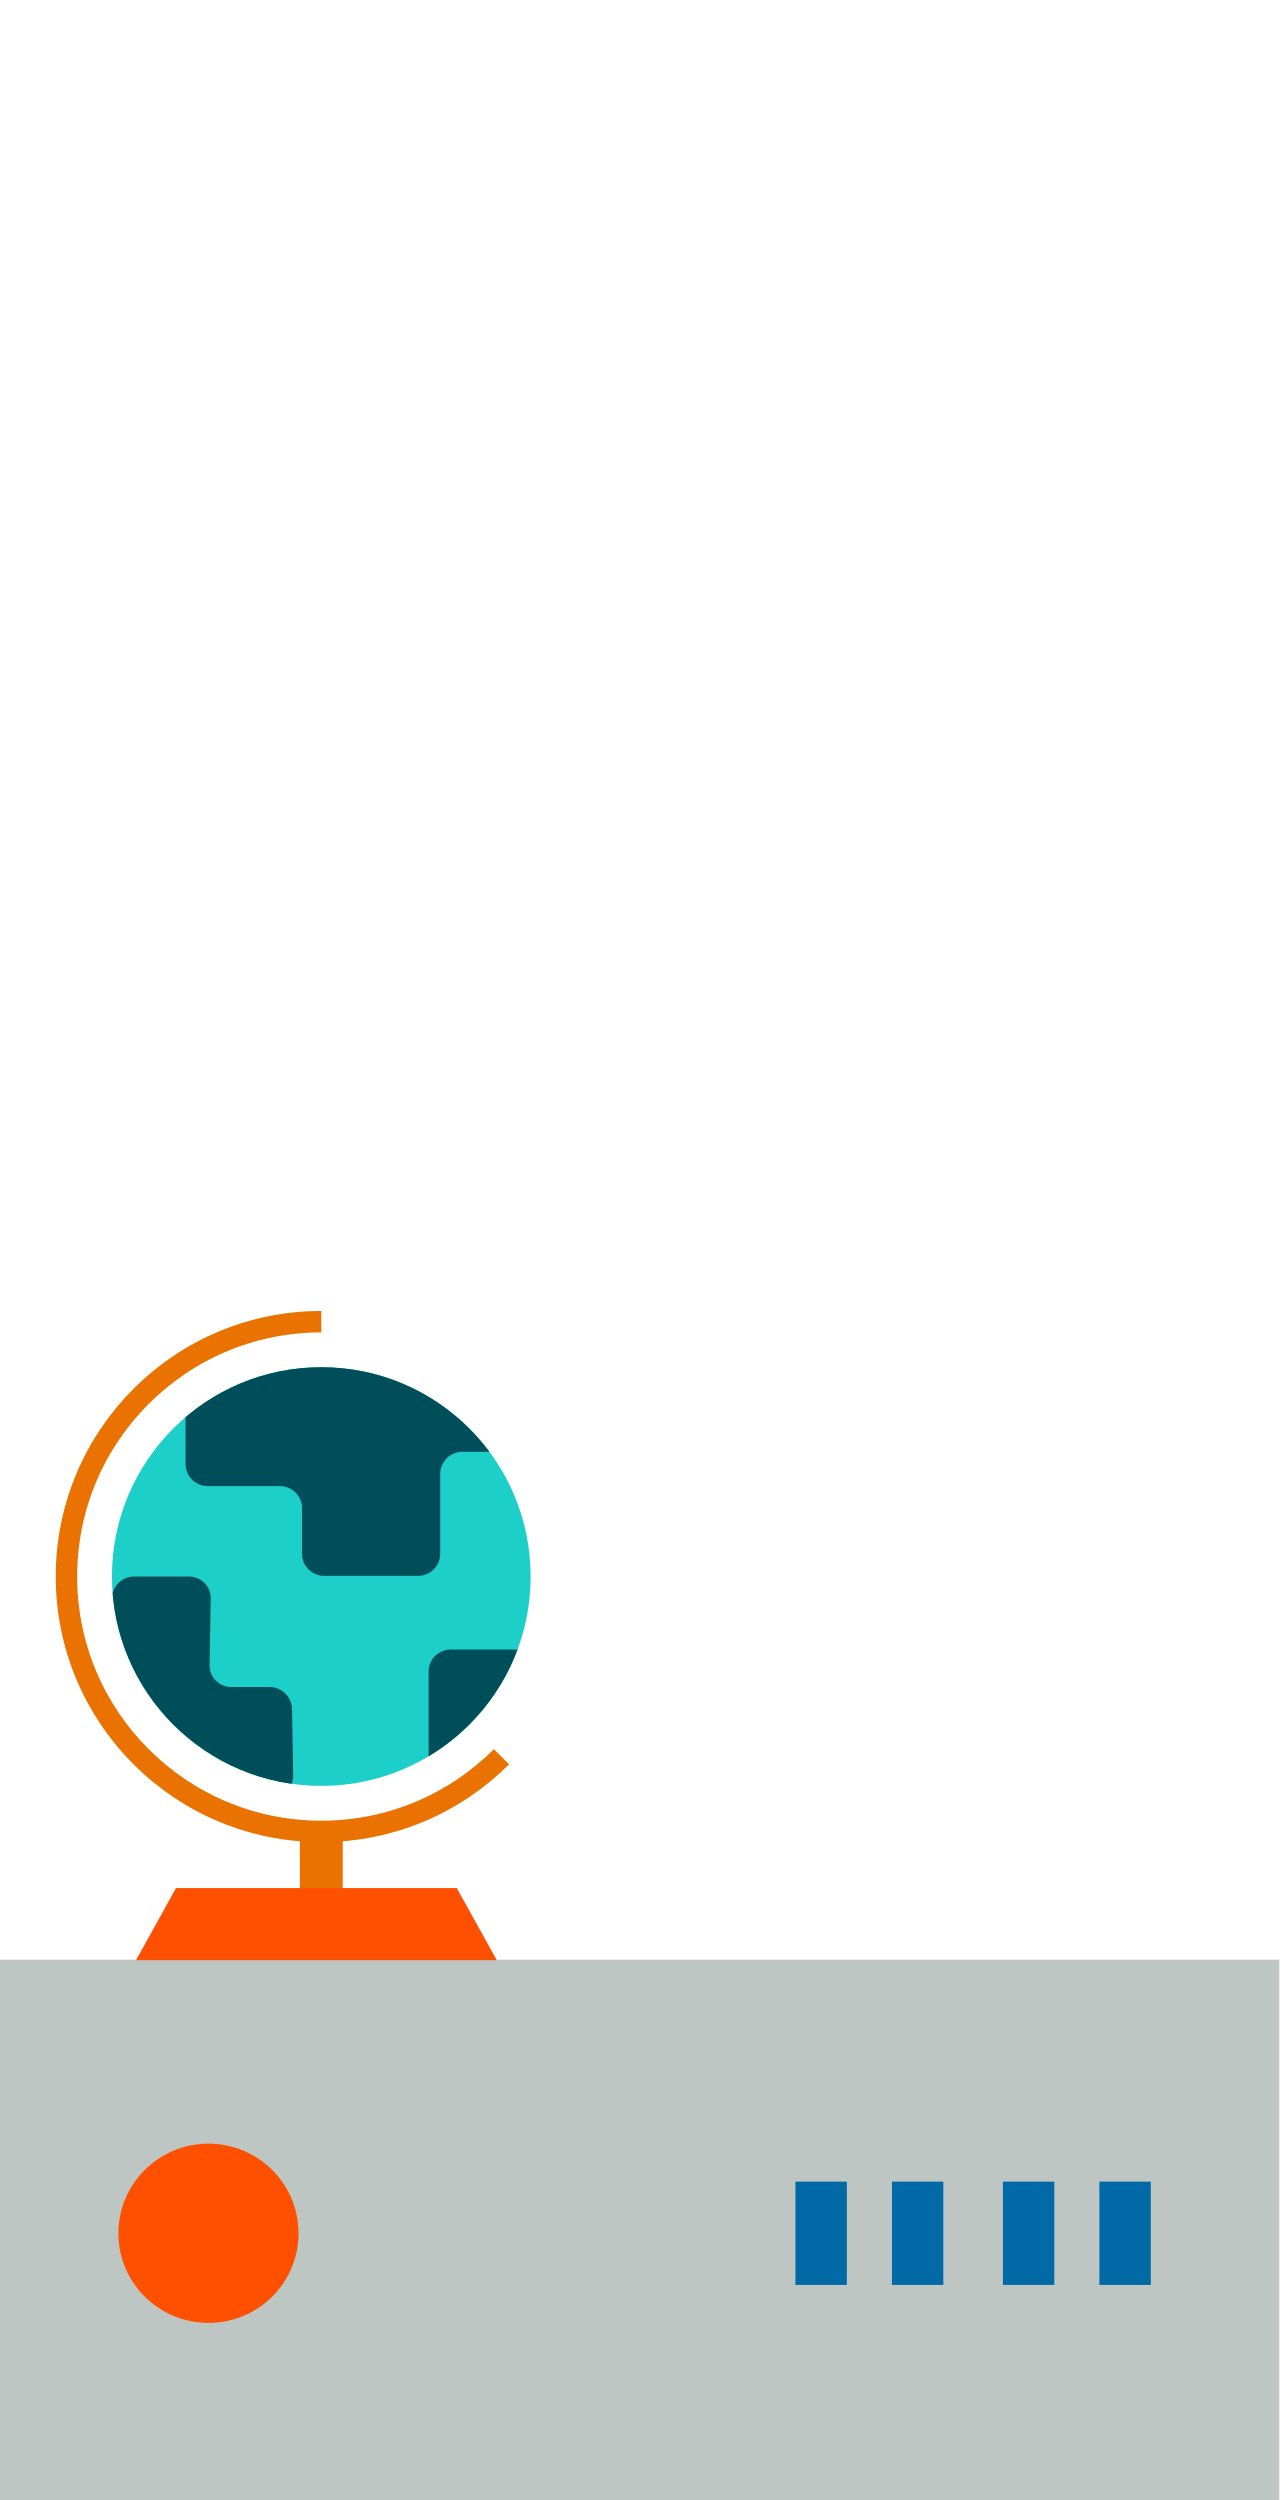
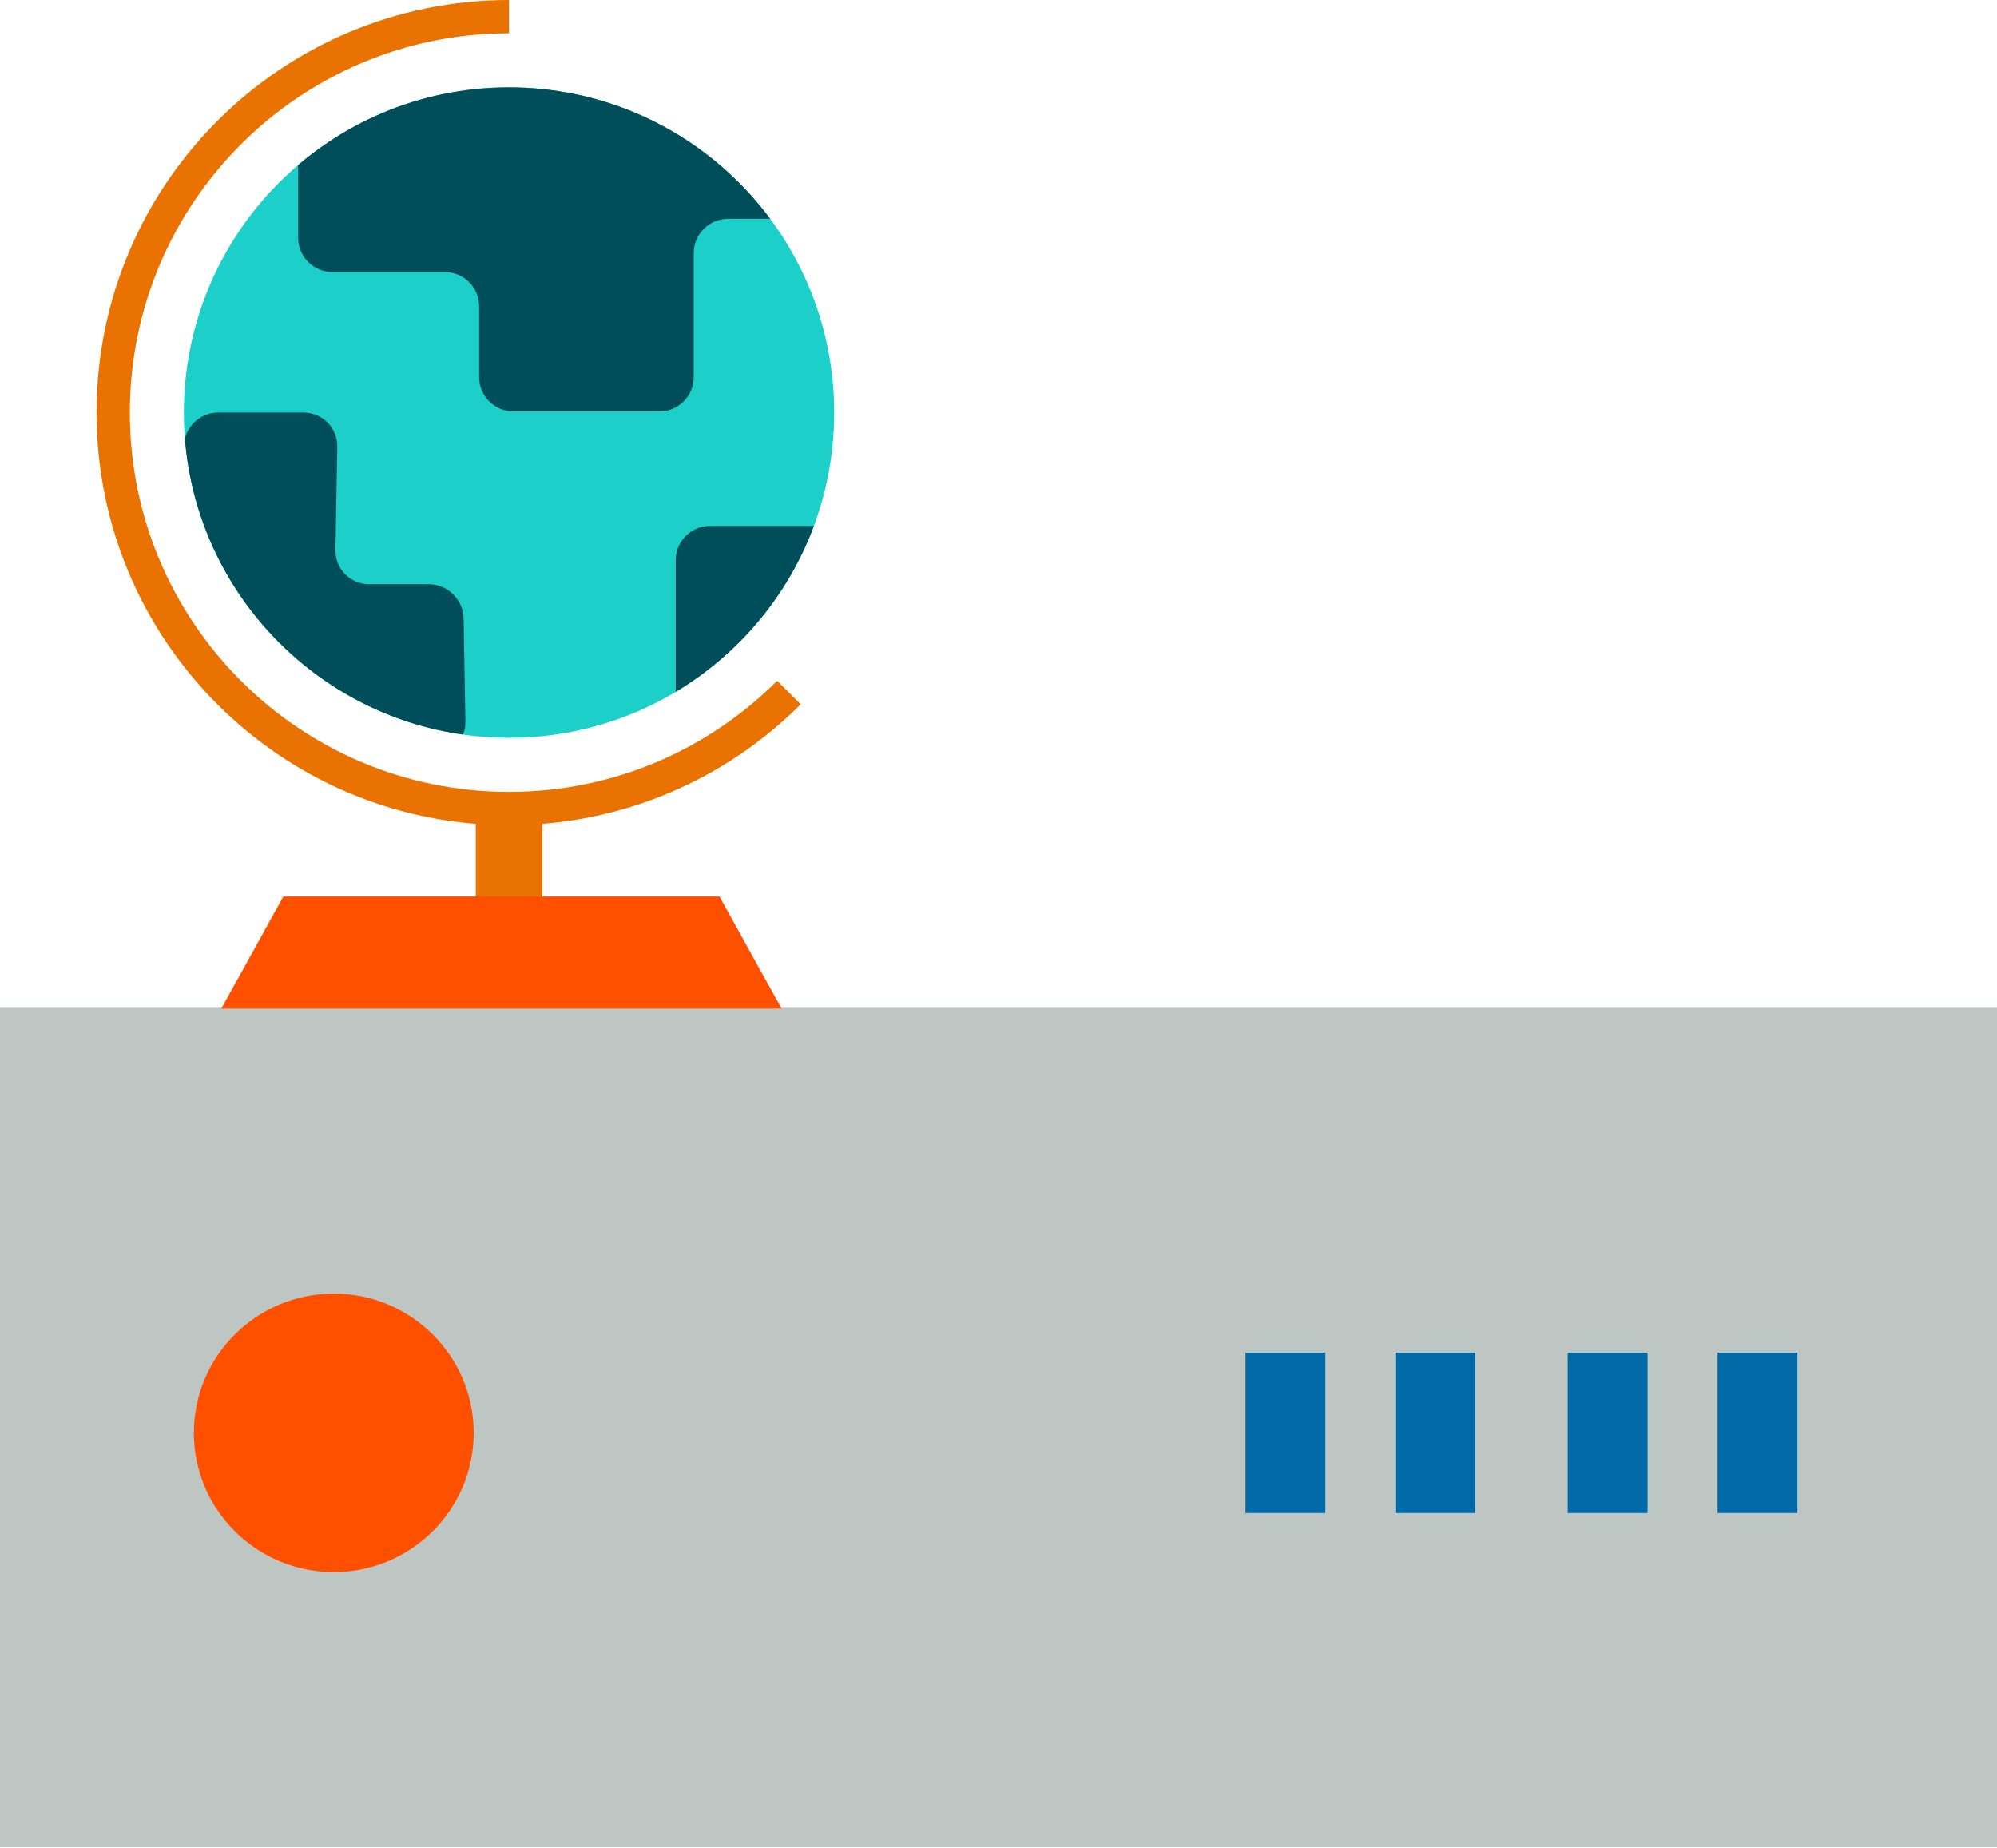
- <svg xmlns="http://www.w3.org/2000/svg" xmlns:xlink="http://www.w3.org/1999/xlink" version="1.1" id="Layer_1" x="0px" y="0px" width="180px" height="350px" viewBox="0 0 180 350" enable-background="new 0 0 180 350" xml:space="preserve">
+ <svg xmlns="http://www.w3.org/2000/svg" xmlns:xlink="http://www.w3.org/1999/xlink" version="1.1" id="Layer_1" x="0px" y="0px" width="180px" height="166.465px" viewBox="0 -1.5 180 166.465" enable-background="new 0 -1.5 180 166.465" xml:space="preserve">
  <g>
    <g>
-       <rect x="-0.901" y="274.354" fill="#BEC6C3" width="180" height="75.646" />
-       <ellipse fill="#FF5000" cx="29.185" cy="312.66" rx="12.61" ry="12.547" />
-       <rect x="153.914" y="305.431" fill="#0069A6" width="7.195" height="14.456" />
-       <rect x="140.405" y="305.431" fill="#0069A6" width="7.197" height="14.456" />
-       <rect x="124.871" y="305.431" fill="#0069A6" width="7.195" height="14.456" />
-       <rect x="111.362" y="305.431" fill="#0069A6" width="7.197" height="14.456" />
+       <rect y="89.318" fill="#BEC6C3" width="180" height="75.646" />
+       <ellipse fill="#FF5000" cx="30.086" cy="127.625" rx="12.61" ry="12.547" />
+       <rect x="154.814" y="120.396" fill="#0069A6" width="7.195" height="14.456" />
+       <rect x="141.305" y="120.396" fill="#0069A6" width="7.197" height="14.456" />
+       <rect x="125.771" y="120.396" fill="#0069A6" width="7.195" height="14.456" />
+       <rect x="112.262" y="120.396" fill="#0069A6" width="7.197" height="14.456" />
    </g>
-     <ellipse fill="#1CCFC9" cx="44.981" cy="220.717" rx="29.309" ry="29.309" />
-     <path fill="none" stroke="#EA7200" stroke-width="3" stroke-miterlimit="10" d="M70.209,245.946   c-6.456,6.457-15.376,10.451-25.228,10.451c-19.704,0-35.678-15.975-35.678-35.681c0-19.705,15.974-35.681,35.678-35.681" />
-     <line fill="none" stroke="#EA7200" stroke-width="6" stroke-miterlimit="10" x1="44.982" y1="256.397" x2="44.982" y2="270.414" />
-     <polygon fill="#FF5000" stroke="#FF5000" stroke-miterlimit="10" points="68.698,273.924 19.895,273.924 24.934,264.828    63.657,264.828  " />
+     <ellipse fill="#1CCFC9" cx="45.882" cy="35.682" rx="29.309" ry="29.309" />
+     <path fill="none" stroke="#EA7200" stroke-width="3" stroke-miterlimit="10" d="M71.11,60.91   c-6.456,6.457-15.376,10.451-25.228,10.451c-19.704,0-35.678-15.975-35.678-35.681C10.204,15.977,26.178,0,45.882,0" />
+     <line fill="none" stroke="#EA7200" stroke-width="6" stroke-miterlimit="10" x1="45.883" y1="71.361" x2="45.883" y2="85.379" />
+     <polygon fill="#FF5000" stroke="#FF5000" stroke-miterlimit="10" points="69.599,88.889 20.796,88.889 25.835,79.793    64.558,79.793  " />
    <g>
      <g>
-         <defs>
-           <circle id="SVGID_1_" cx="44.981" cy="220.717" r="29.309" />
-         </defs>
-         <clipPath id="SVGID_2_">
-           <use xlink:href="#SVGID_1_" overflow="visible" />
-         </clipPath>
-         <g clip-path="url(#SVGID_2_)">
-           <path fill="#004E59" d="M75.525,186.101c0-1.693-1.391-3.08-3.092-3.08H45.379c-1.701,0-3.092,0.428-3.092,0.949      s-1.392,0.948-3.093,0.948H29.069c-1.7,0-3.092,1.386-3.092,3.079v16.979c0,1.693,1.392,3.079,3.092,3.079h10.125      c1.7,0,3.092,1.386,3.092,3.08v6.403c0,1.694,1.392,3.08,3.093,3.08h13.159c1.701,0,3.092-1.386,3.092-3.08v-11.202      c0-1.693,1.392-3.08,3.093-3.08h7.709c1.701,0,3.093-1.386,3.093-3.079L75.525,186.101L75.525,186.101z" />
+         <g>
+           <defs>
+             <circle id="SVGID_1_" cx="45.882" cy="35.682" r="29.309" />
+           </defs>
+           <clipPath id="SVGID_2_">
+             <use xlink:href="#SVGID_1_" overflow="visible" />
+           </clipPath>
+           <g clip-path="url(#SVGID_2_)">
+             <path fill="#004E59" d="M76.426,1.066c0-1.693-1.391-3.08-3.092-3.08H46.28c-1.701,0-3.092,0.428-3.092,0.949       c0,0.521-1.392,0.947-3.093,0.947H29.97c-1.7,0-3.092,1.387-3.092,3.079v16.979c0,1.692,1.392,3.078,3.092,3.078h10.125       c1.7,0,3.092,1.387,3.092,3.08v6.403c0,1.694,1.392,3.08,3.093,3.08h13.159c1.701,0,3.092-1.386,3.092-3.08V21.301       c0-1.693,1.392-3.08,3.093-3.08h7.709c1.701,0,3.093-1.386,3.093-3.079V1.066L76.426,1.066z" />
+           </g>
        </g>
      </g>
    </g>
    <g>
      <g>
-         <defs>
-           <circle id="SVGID_3_" cx="44.981" cy="220.717" r="29.309" />
-         </defs>
-         <clipPath id="SVGID_4_">
-           <use xlink:href="#SVGID_3_" overflow="visible" />
-         </clipPath>
-         <g clip-path="url(#SVGID_4_)">
-           <path fill="#004E59" d="M32.374,236.185c-1.7,0-3.068-1.385-3.038-3.078l0.163-9.311c0.03-1.694-1.337-3.08-3.038-3.08h-7.692      c-1.701,0-3.093,1.386-3.093,3.08V241.9c0,1.694,1.392,3.079,3.093,3.079h0.753c1.701,0,3.093,1.386,3.093,3.08v0.515      c0,1.694,1.392,3.08,3.092,3.08h12.303c1.701,0,3.067-1.386,3.038-3.08l-0.163-9.311c-0.029-1.693-1.444-3.079-3.146-3.079      H32.374L32.374,236.185z" />
+         <g>
+           <defs>
+             <circle id="SVGID_3_" cx="45.882" cy="35.682" r="29.309" />
+           </defs>
+           <clipPath id="SVGID_4_">
+             <use xlink:href="#SVGID_3_" overflow="visible" />
+           </clipPath>
+           <g clip-path="url(#SVGID_4_)">
+             <path fill="#004E59" d="M33.275,51.15c-1.7,0-3.068-1.386-3.038-3.078l0.163-9.312c0.03-1.694-1.337-3.08-3.038-3.08H19.67       c-1.701,0-3.093,1.386-3.093,3.08v18.104c0,1.693,1.392,3.078,3.093,3.078h0.753c1.701,0,3.093,1.387,3.093,3.08v0.516       c0,1.693,1.392,3.08,3.092,3.08h12.303c1.701,0,3.067-1.387,3.038-3.08l-0.163-9.311c-0.029-1.693-1.444-3.08-3.146-3.08       h-5.365V51.15z" />
+           </g>
        </g>
      </g>
    </g>
    <g>
      <g>
-         <defs>
-           <circle id="SVGID_5_" cx="44.981" cy="220.717" r="29.309" />
-         </defs>
-         <clipPath id="SVGID_6_">
-           <use xlink:href="#SVGID_5_" overflow="visible" />
-         </clipPath>
-         <g clip-path="url(#SVGID_6_)">
-           <path fill="#004E59" d="M80.013,247.045c0,1.693-1.392,3.079-3.092,3.079H63.098c-1.702,0-3.093-1.386-3.093-3.079v-13.036      c0-1.693,1.391-3.079,3.093-3.079h13.823c1.7,0,3.092,1.386,3.092,3.079V247.045z" />
+         <g>
+           <defs>
+             <circle id="SVGID_5_" cx="45.882" cy="35.682" r="29.309" />
+           </defs>
+           <clipPath id="SVGID_6_">
+             <use xlink:href="#SVGID_5_" overflow="visible" />
+           </clipPath>
+           <g clip-path="url(#SVGID_6_)">
+             <path fill="#004E59" d="M80.914,62.01c0,1.693-1.392,3.079-3.092,3.079H63.999c-1.702,0-3.093-1.386-3.093-3.079V48.974       c0-1.692,1.391-3.079,3.093-3.079h13.823c1.7,0,3.092,1.387,3.092,3.079V62.01z" />
+           </g>
        </g>
      </g>
    </g>
  </g>
</svg>
